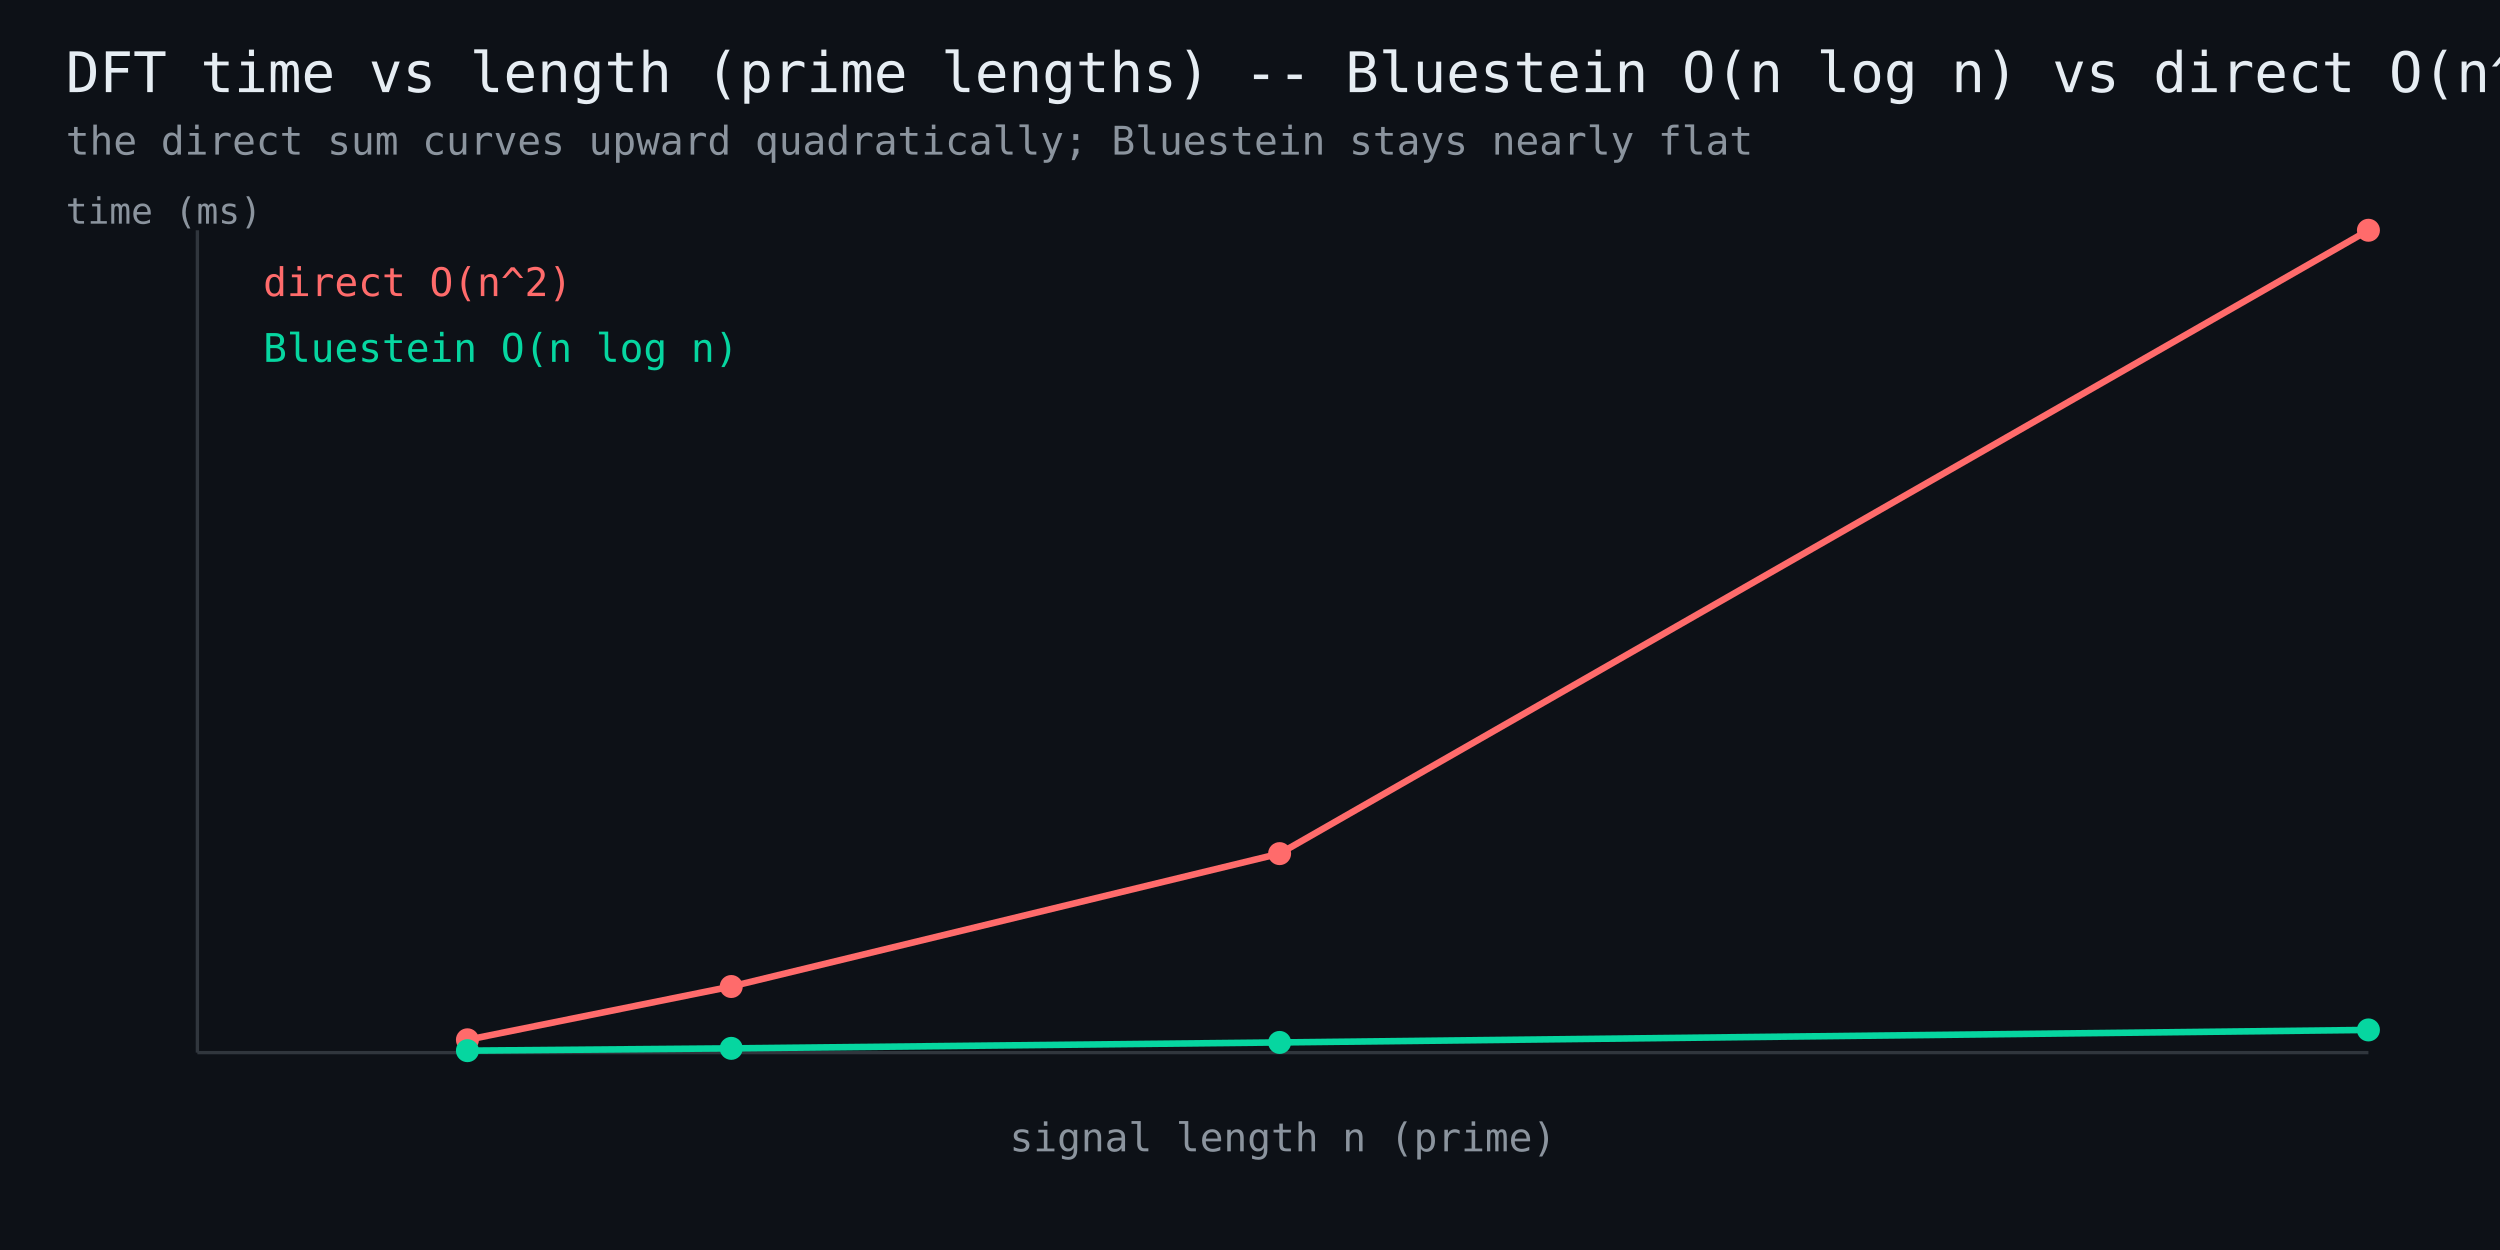
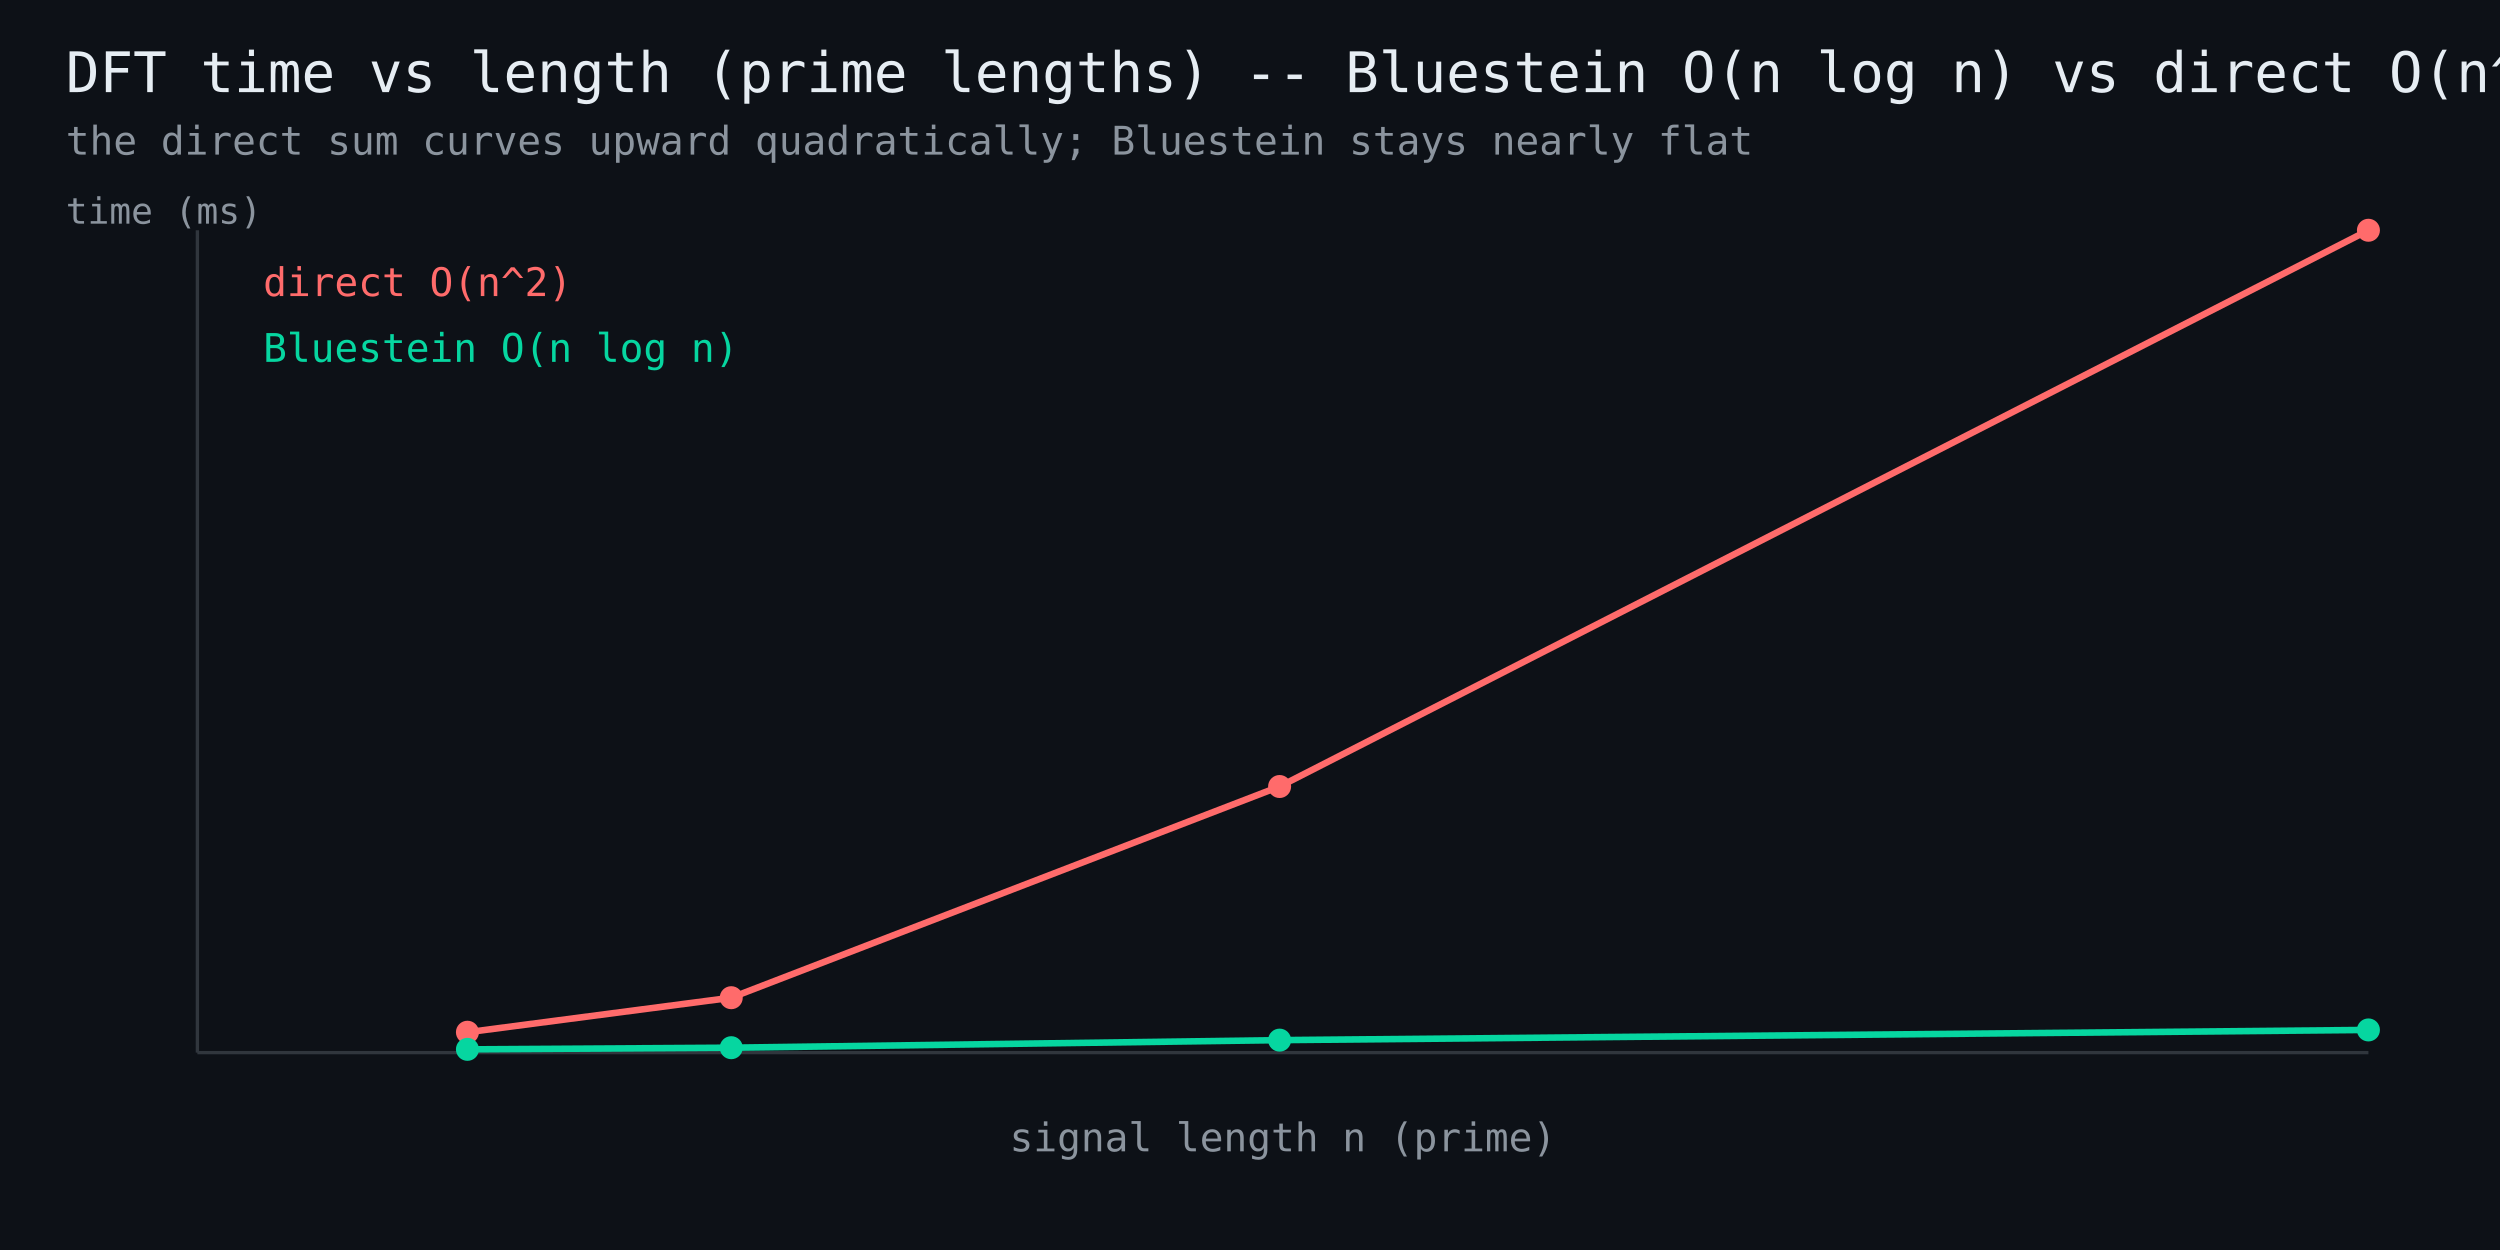
<svg xmlns="http://www.w3.org/2000/svg" width="760" height="380" viewBox="0 0 760 380" font-family="monospace">
  <rect width="760" height="380" fill="#0d1117" />
  <text x="20" y="28" fill="#e6edf3" font-size="17">DFT time vs length (prime lengths) -- Bluestein O(n log n) vs direct O(n^2)</text>
  <text x="20" y="47" fill="#8b949e" font-size="12">the direct sum curves upward quadratically; Bluestein stays nearly flat</text>
  <line x1="60" y1="320" x2="720" y2="320" stroke="#30363d" stroke-width="1" />
  <line x1="60" y1="320" x2="60" y2="70" stroke="#30363d" stroke-width="1" />
-   <polyline points="142.1,316.1 222.3,299.9 389.0,259.5 720.0,70.0" fill="none" stroke="#ff6b6b" stroke-width="2" />
-   <circle cx="142.1" cy="316.1" r="3.5" fill="#ff6b6b" />
-   <circle cx="222.3" cy="299.9" r="3.5" fill="#ff6b6b" />
-   <circle cx="389.0" cy="259.5" r="3.5" fill="#ff6b6b" />
+   <polyline points="142.1,313.8 222.3,303.3 389.0,239.1 720.0,70.0" fill="none" stroke="#ff6b6b" stroke-width="2" />
+   <circle cx="142.1" cy="313.8" r="3.5" fill="#ff6b6b" />
+   <circle cx="222.3" cy="303.3" r="3.5" fill="#ff6b6b" />
+   <circle cx="389.0" cy="239.1" r="3.5" fill="#ff6b6b" />
  <circle cx="720.0" cy="70.0" r="3.5" fill="#ff6b6b" />
  <text x="80" y="90" fill="#ff6b6b" font-size="12">direct O(n^2)</text>
-   <polyline points="142.1,319.4 222.3,318.7 389.0,316.9 720.0,313.1" fill="none" stroke="#06d6a0" stroke-width="2" />
-   <circle cx="142.1" cy="319.4" r="3.5" fill="#06d6a0" />
-   <circle cx="222.3" cy="318.7" r="3.5" fill="#06d6a0" />
-   <circle cx="389.0" cy="316.9" r="3.5" fill="#06d6a0" />
+   <polyline points="142.1,319.0 222.3,318.5 389.0,316.2 720.0,313.1" fill="none" stroke="#06d6a0" stroke-width="2" />
+   <circle cx="142.1" cy="319.0" r="3.5" fill="#06d6a0" />
+   <circle cx="222.3" cy="318.5" r="3.5" fill="#06d6a0" />
+   <circle cx="389.0" cy="316.2" r="3.5" fill="#06d6a0" />
  <circle cx="720.0" cy="313.1" r="3.5" fill="#06d6a0" />
  <text x="80" y="110" fill="#06d6a0" font-size="12">Bluestein O(n log n)</text>
  <text x="390" y="350" fill="#8b949e" font-size="12" text-anchor="middle">signal length n (prime)</text>
  <text x="20" y="68" fill="#8b949e" font-size="11">time (ms)</text>
</svg>
